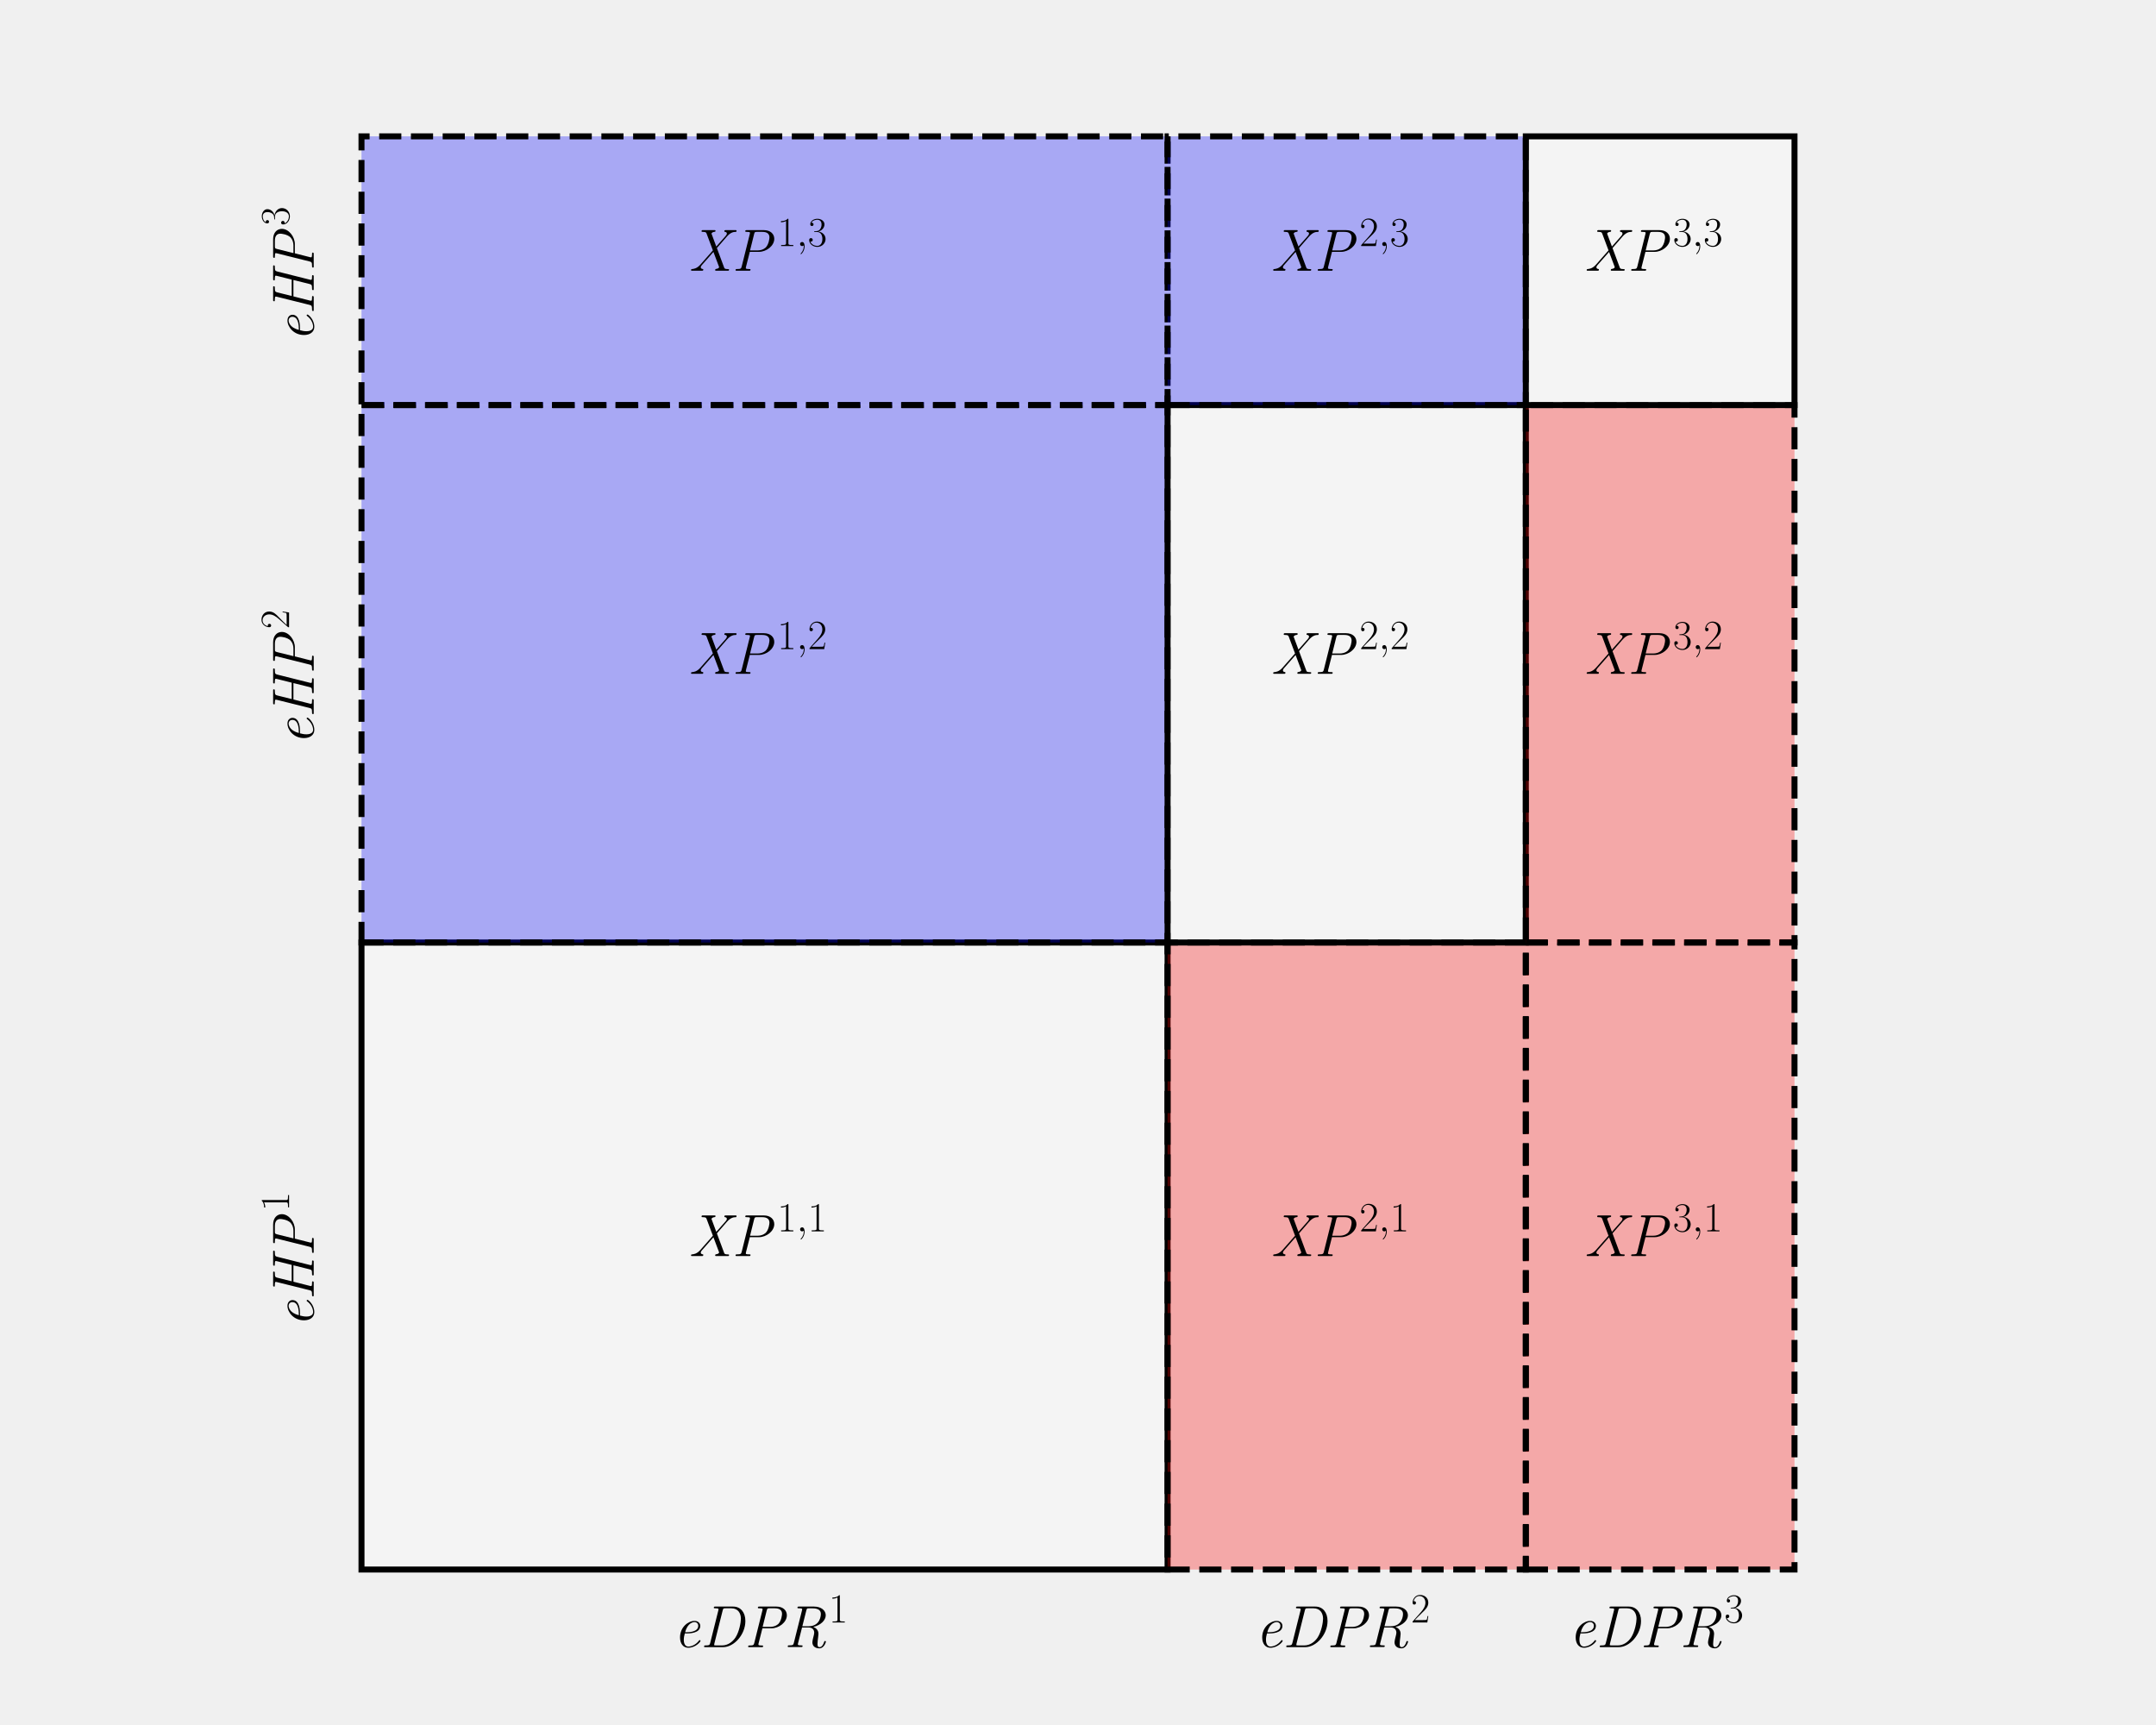
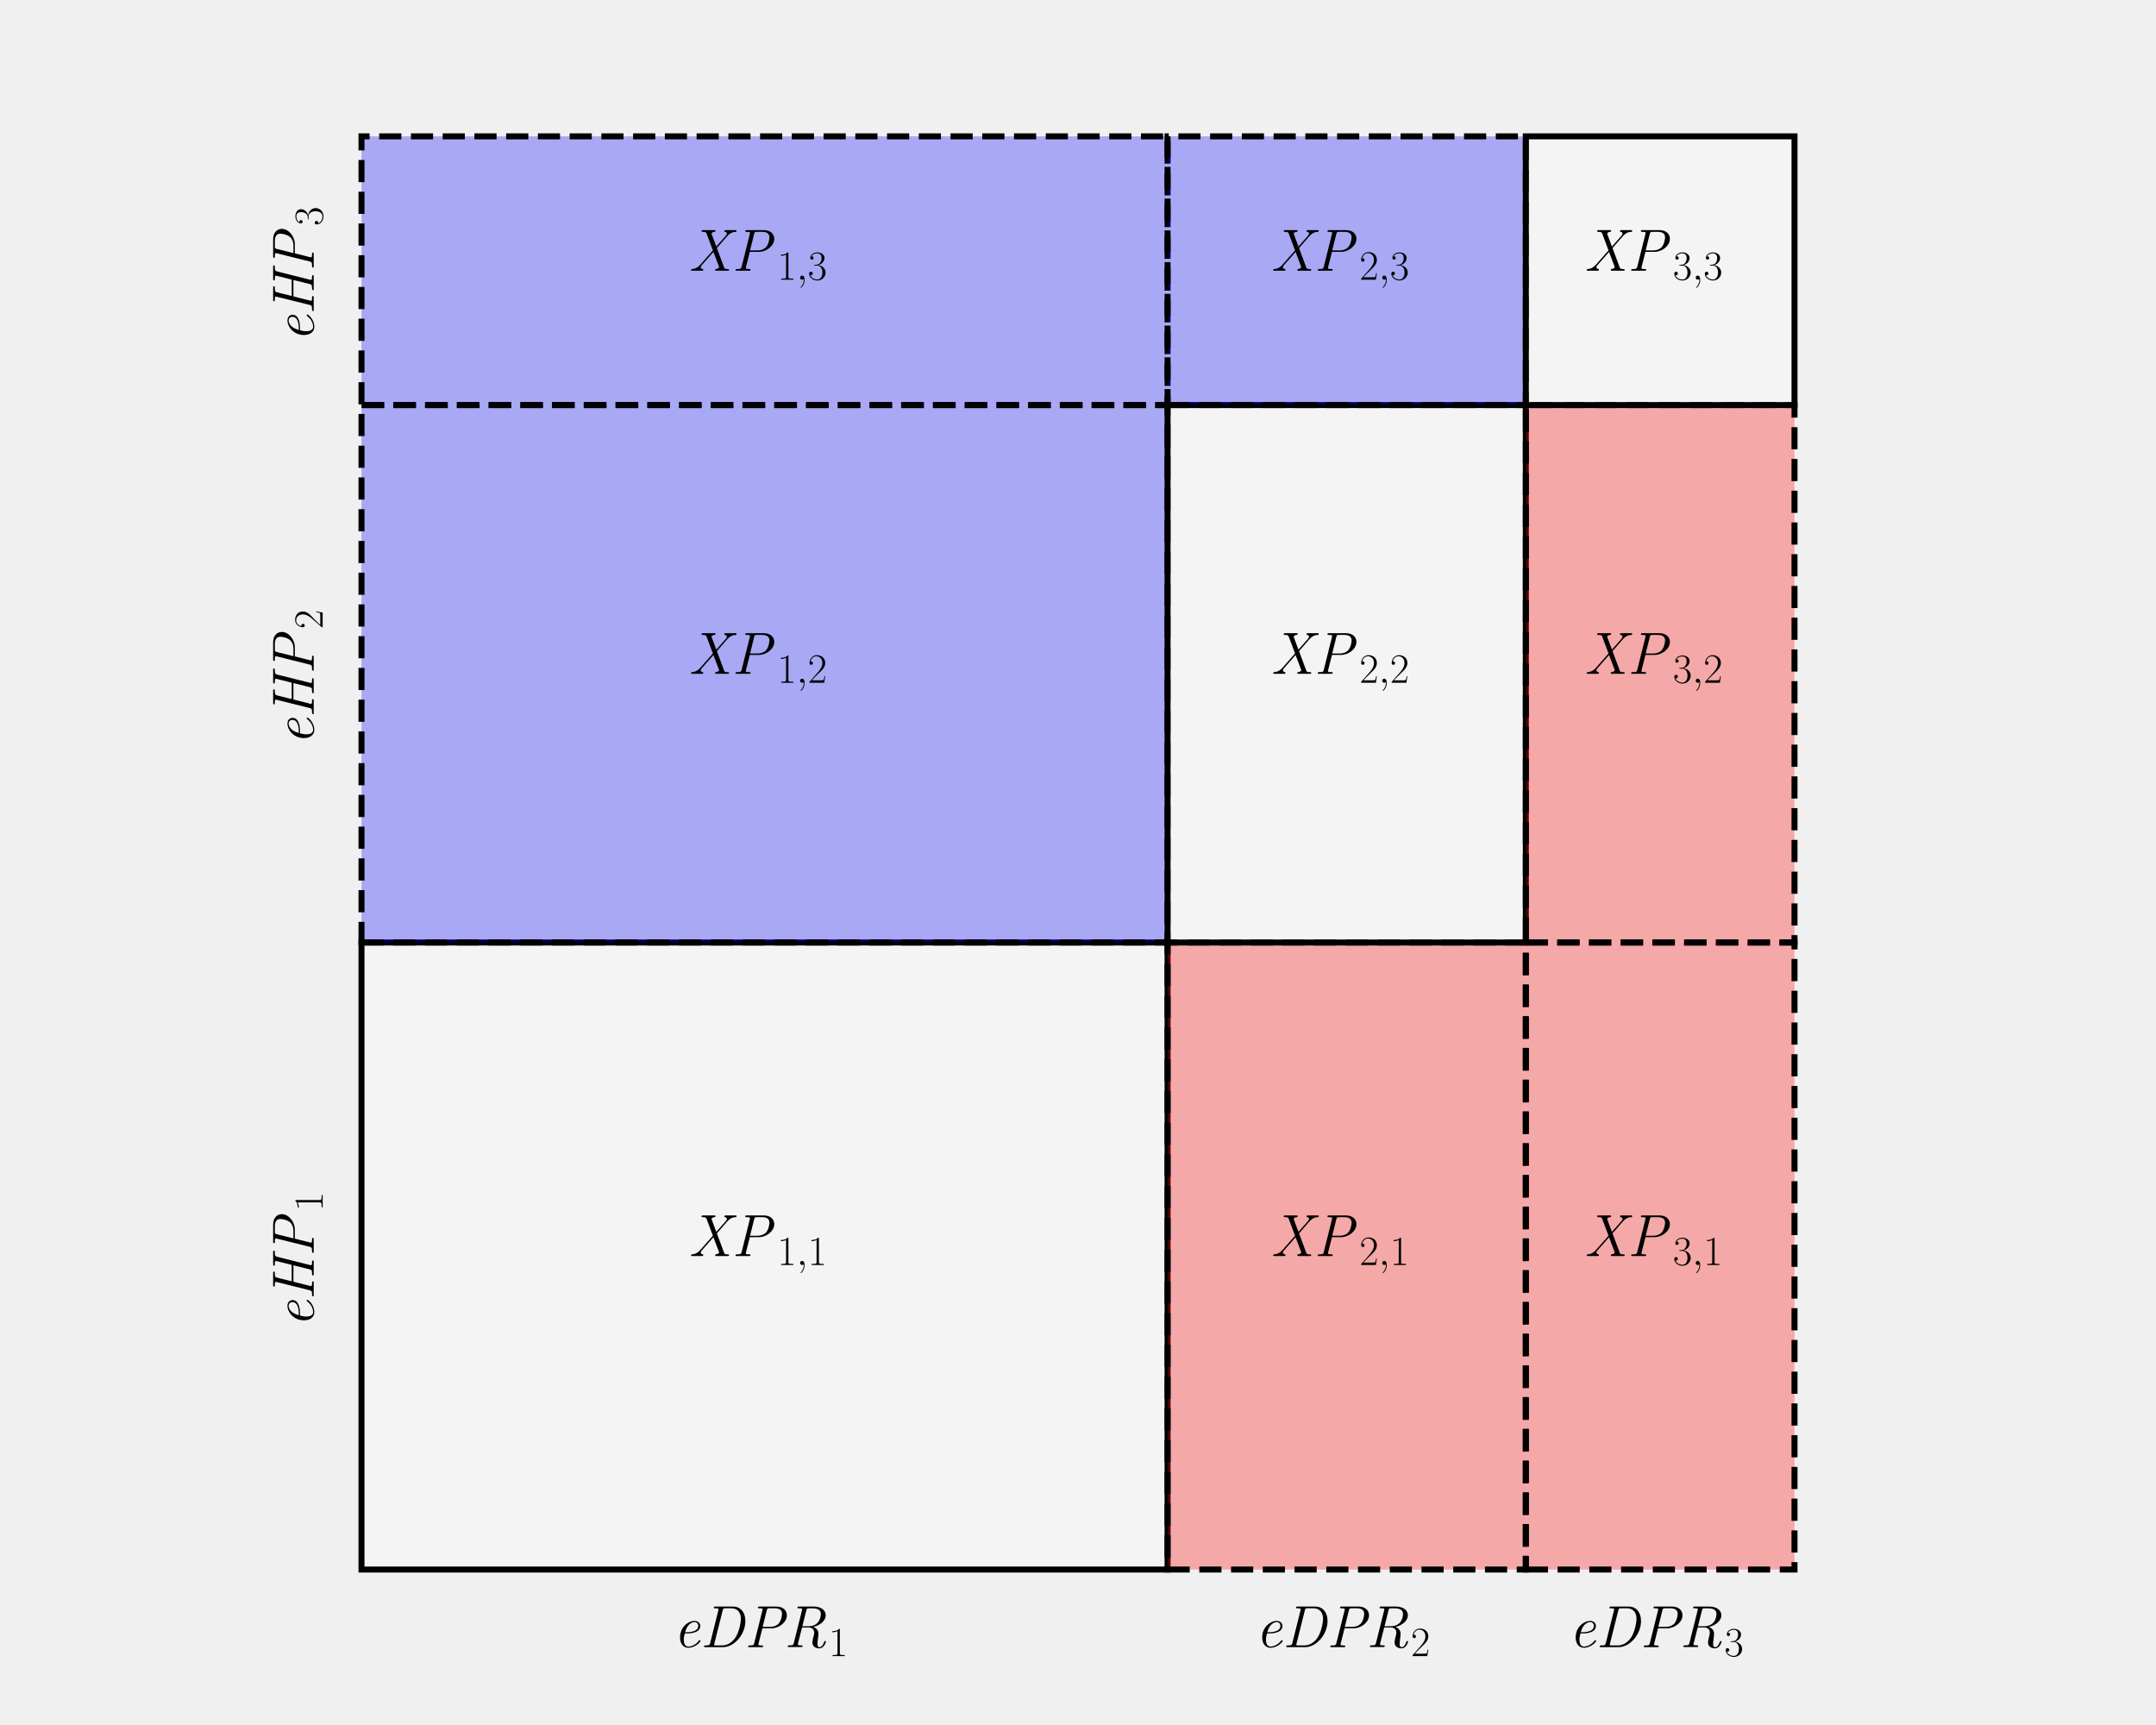
<svg xmlns="http://www.w3.org/2000/svg" xmlns:xlink="http://www.w3.org/1999/xlink" height="288pt" version="1.1" viewBox="0 0 360 288" width="360pt">
  <defs>
    <style type="text/css">*{stroke-linecap:butt;stroke-linejoin:round;}</style>
  </defs>
  <g id="figure_1">
    <g id="patch_1">
      <path d="M 0 288  L 360 288  L 360 0  L 0 0  z " style="fill:none;" />
    </g>
    <g id="axes_1">
      <g id="patch_2">
-         <path clip-path="url(#p272035d2cf)" d="M 60.36 262.044  L 194.955 262.044  L 194.955 157.359  L 60.36 157.359  z " style="fill:#ffffff;opacity:0.3;" />
+         <path clip-path="url(#p64e56e554a)" d="M 60.36 262.044  L 194.955 262.044  L 194.955 157.359  L 60.36 157.359  z " style="fill:#ffffff;opacity:0.3;" />
      </g>
      <g id="patch_3">
-         <path clip-path="url(#p272035d2cf)" d="M 60.36 262.044  L 194.955 262.044  L 194.955 157.359  L 60.36 157.359  z " style="fill:none;stroke:#000000;stroke-linejoin:miter;" />
+         <path clip-path="url(#p64e56e554a)" d="M 60.36 262.044  L 194.955 262.044  L 194.955 157.359  L 60.36 157.359  z " style="fill:none;stroke:#000000;stroke-linejoin:miter;" />
      </g>
      <g id="patch_4">
-         <path clip-path="url(#p272035d2cf)" d="M 60.36 157.359  L 194.955 157.359  L 194.955 67.629  L 60.36 67.629  z " style="fill:#0000ff;opacity:0.3;" />
+         <path clip-path="url(#p64e56e554a)" d="M 60.36 157.359  L 194.955 157.359  L 194.955 67.629  L 60.36 67.629  z " style="fill:#0000ff;opacity:0.3;" />
      </g>
      <g id="patch_5">
-         <path clip-path="url(#p272035d2cf)" d="M 60.36 157.359  L 194.955 157.359  L 194.955 67.629  L 60.36 67.629  z " style="fill:none;stroke:#000000;stroke-dasharray:3.7,1.6;stroke-dashoffset:0;stroke-linejoin:miter;" />
+         <path clip-path="url(#p64e56e554a)" d="M 60.36 157.359  L 194.955 157.359  L 194.955 67.629  L 60.36 67.629  z " style="fill:none;stroke:#000000;stroke-dasharray:3.7,1.6;stroke-dashoffset:0;stroke-linejoin:miter;" />
      </g>
      <g id="patch_6">
-         <path clip-path="url(#p272035d2cf)" d="M 60.36 67.629  L 194.955 67.629  L 194.955 22.764  L 60.36 22.764  z " style="fill:#0000ff;opacity:0.3;" />
+         <path clip-path="url(#p64e56e554a)" d="M 60.36 67.629  L 194.955 67.629  L 194.955 22.764  L 60.36 22.764  z " style="fill:#0000ff;opacity:0.3;" />
      </g>
      <g id="patch_7">
-         <path clip-path="url(#p272035d2cf)" d="M 60.36 67.629  L 194.955 67.629  L 194.955 22.764  L 60.36 22.764  z " style="fill:none;stroke:#000000;stroke-dasharray:3.7,1.6;stroke-dashoffset:0;stroke-linejoin:miter;" />
+         <path clip-path="url(#p64e56e554a)" d="M 60.36 67.629  L 194.955 67.629  L 194.955 22.764  L 60.36 22.764  z " style="fill:none;stroke:#000000;stroke-dasharray:3.7,1.6;stroke-dashoffset:0;stroke-linejoin:miter;" />
      </g>
      <g id="patch_8">
-         <path clip-path="url(#p272035d2cf)" d="M 194.955 262.044  L 254.775 262.044  L 254.775 157.359  L 194.955 157.359  z " style="fill:#ff0000;opacity:0.3;" />
+         <path clip-path="url(#p64e56e554a)" d="M 194.955 262.044  L 254.775 262.044  L 254.775 157.359  L 194.955 157.359  z " style="fill:#ff0000;opacity:0.3;" />
      </g>
      <g id="patch_9">
-         <path clip-path="url(#p272035d2cf)" d="M 194.955 262.044  L 254.775 262.044  L 254.775 157.359  L 194.955 157.359  z " style="fill:none;stroke:#000000;stroke-dasharray:3.7,1.6;stroke-dashoffset:0;stroke-linejoin:miter;" />
+         <path clip-path="url(#p64e56e554a)" d="M 194.955 262.044  L 254.775 262.044  L 254.775 157.359  L 194.955 157.359  z " style="fill:none;stroke:#000000;stroke-dasharray:3.7,1.6;stroke-dashoffset:0;stroke-linejoin:miter;" />
      </g>
      <g id="patch_10">
-         <path clip-path="url(#p272035d2cf)" d="M 194.955 157.359  L 254.775 157.359  L 254.775 67.629  L 194.955 67.629  z " style="fill:#ffffff;opacity:0.3;" />
+         <path clip-path="url(#p64e56e554a)" d="M 194.955 157.359  L 254.775 157.359  L 254.775 67.629  L 194.955 67.629  z " style="fill:#ffffff;opacity:0.3;" />
      </g>
      <g id="patch_11">
-         <path clip-path="url(#p272035d2cf)" d="M 194.955 157.359  L 254.775 157.359  L 254.775 67.629  L 194.955 67.629  z " style="fill:none;stroke:#000000;stroke-linejoin:miter;" />
+         <path clip-path="url(#p64e56e554a)" d="M 194.955 157.359  L 254.775 157.359  L 254.775 67.629  L 194.955 67.629  z " style="fill:none;stroke:#000000;stroke-linejoin:miter;" />
      </g>
      <g id="patch_12">
-         <path clip-path="url(#p272035d2cf)" d="M 194.955 67.629  L 254.775 67.629  L 254.775 22.764  L 194.955 22.764  z " style="fill:#0000ff;opacity:0.3;" />
+         <path clip-path="url(#p64e56e554a)" d="M 194.955 67.629  L 254.775 67.629  L 254.775 22.764  L 194.955 22.764  z " style="fill:#0000ff;opacity:0.3;" />
      </g>
      <g id="patch_13">
-         <path clip-path="url(#p272035d2cf)" d="M 194.955 67.629  L 254.775 67.629  L 254.775 22.764  L 194.955 22.764  z " style="fill:none;stroke:#000000;stroke-dasharray:3.7,1.6;stroke-dashoffset:0;stroke-linejoin:miter;" />
+         <path clip-path="url(#p64e56e554a)" d="M 194.955 67.629  L 254.775 67.629  L 254.775 22.764  L 194.955 22.764  z " style="fill:none;stroke:#000000;stroke-dasharray:3.7,1.6;stroke-dashoffset:0;stroke-linejoin:miter;" />
      </g>
      <g id="patch_14">
-         <path clip-path="url(#p272035d2cf)" d="M 254.775 262.044  L 299.64 262.044  L 299.64 157.359  L 254.775 157.359  z " style="fill:#ff0000;opacity:0.3;" />
+         <path clip-path="url(#p64e56e554a)" d="M 254.775 262.044  L 299.64 262.044  L 299.64 157.359  L 254.775 157.359  z " style="fill:#ff0000;opacity:0.3;" />
      </g>
      <g id="patch_15">
-         <path clip-path="url(#p272035d2cf)" d="M 254.775 262.044  L 299.64 262.044  L 299.64 157.359  L 254.775 157.359  z " style="fill:none;stroke:#000000;stroke-dasharray:3.7,1.6;stroke-dashoffset:0;stroke-linejoin:miter;" />
+         <path clip-path="url(#p64e56e554a)" d="M 254.775 262.044  L 299.64 262.044  L 299.64 157.359  L 254.775 157.359  z " style="fill:none;stroke:#000000;stroke-dasharray:3.7,1.6;stroke-dashoffset:0;stroke-linejoin:miter;" />
      </g>
      <g id="patch_16">
-         <path clip-path="url(#p272035d2cf)" d="M 254.775 157.359  L 299.64 157.359  L 299.64 67.629  L 254.775 67.629  z " style="fill:#ff0000;opacity:0.3;" />
+         <path clip-path="url(#p64e56e554a)" d="M 254.775 157.359  L 299.64 157.359  L 299.64 67.629  L 254.775 67.629  z " style="fill:#ff0000;opacity:0.3;" />
      </g>
      <g id="patch_17">
-         <path clip-path="url(#p272035d2cf)" d="M 254.775 157.359  L 299.64 157.359  L 299.64 67.629  L 254.775 67.629  z " style="fill:none;stroke:#000000;stroke-dasharray:3.7,1.6;stroke-dashoffset:0;stroke-linejoin:miter;" />
+         <path clip-path="url(#p64e56e554a)" d="M 254.775 157.359  L 299.64 157.359  L 299.64 67.629  L 254.775 67.629  z " style="fill:none;stroke:#000000;stroke-dasharray:3.7,1.6;stroke-dashoffset:0;stroke-linejoin:miter;" />
      </g>
      <g id="patch_18">
-         <path clip-path="url(#p272035d2cf)" d="M 254.775 67.629  L 299.64 67.629  L 299.64 22.764  L 254.775 22.764  z " style="fill:#ffffff;opacity:0.3;" />
+         <path clip-path="url(#p64e56e554a)" d="M 254.775 67.629  L 299.64 67.629  L 299.64 22.764  L 254.775 22.764  z " style="fill:#ffffff;opacity:0.3;" />
      </g>
      <g id="patch_19">
-         <path clip-path="url(#p272035d2cf)" d="M 254.775 67.629  L 299.64 67.629  L 299.64 22.764  L 254.775 22.764  z " style="fill:none;stroke:#000000;stroke-linejoin:miter;" />
+         <path clip-path="url(#p64e56e554a)" d="M 254.775 67.629  L 299.64 67.629  L 299.64 22.764  L 254.775 22.764  z " style="fill:none;stroke:#000000;stroke-linejoin:miter;" />
      </g>
      <g id="text_1">
        <g transform="translate(114.9106 209.7012)scale(0.1 -0.1)">
          <defs>
            <path d="M 48.094 37.953  L 64.797 57.172  C 71.406 64.688 76.406 65.094 80 65.094  C 80.797 65.188 81.094 66.094 81.094 67  C 81.094 67.906 80.203 68 79.906 68  C 77.297 68 74.297 68 71.594 68  C 69.594 68 64.406 68 62.406 68  C 61.797 68 60.594 68 60.594 66.203  C 60.594 65.219 61.203 65.219 61.906 65.125  C 64 64.828 64.797 63.531 64.797 62.328  C 64.797 60.734 63.594 59.156 62.594 58.047  L 47.094 40.531  L 39 62.297  C 40 64.172 41.906 64.953 44.094 65.156  C 44.906 65.25 45.797 65.344 45.797 67.016  C 45.797 68 44.797 68 44.406 68  C 41 68 37.406 68 34 68  C 30.797 68 27.297 68 24.203 68  C 23.5 68 22.406 68 22.406 66.094  C 22.406 65.094 23.094 65.094 24.797 65.094  C 29.797 65.094 30.203 63.891 30.906 62.016  L 41.406 34.047  L 20.297 10.078  C 14.406 3.406 8.906 3 6.703 2.797  C 5.703 2.703 4.797 2.703 4.797 1.062  C 4.797 0.094 5.5 0 6 0  C 8.594 0 11.594 0 14.297 0  C 17.297 0 20.594 0 23.5 0  C 24.203 0 25.297 0 25.297 1.891  C 25.297 2.797 24.5 2.891 24.297 2.891  C 23.5 3 21.094 3.281 21.094 5.766  C 21.094 7.375 22.594 9.062 23.297 9.844  L 42.297 31.453  L 51.5 7.062  C 51.594 6.875 51.797 6.172 51.797 5.875  C 51.797 5.375 50.906 3.375 46.5 2.891  C 45.5 2.797 45.203 1.891 45.203 1  C 45.203 0 46.203 0 46.594 0  C 49.906 0 53.5 0 56.906 0  C 60.094 0 63.594 0 66.797 0  C 67.406 0 68.5 0 68.5 1.766  C 68.5 2.703 67.594 2.703 66.594 2.703  C 61.203 2.703 60.797 3.703 60.094 5.719  z " id="CMTI12-88" />
            <path d="M 30.594 31.609  L 45.906 31.609  C 58.406 31.609 71.594 41.672 71.594 53.438  C 71.594 61.719 65 68 54.297 68  L 25.703 68  C 23.906 68 23 68 23 66.109  C 23 65.109 23.703 65.109 25.594 65.109  C 28.094 65.109 30.906 65.109 30.906 63.516  C 30.906 62.906 30.906 62.609 30.703 62.016  L 17 7.094  C 16.094 3.594 15.5 2.797 9.406 2.797  C 7.594 2.797 6.703 2.797 6.703 0.969  C 6.703 0 7.703 0 8.094 0  C 11.594 0 15.297 0 18.906 0  C 22.5 0 26.406 0 29.906 0  C 30.703 0 31.797 0 31.797 1.828  C 31.797 2.797 31 2.797 29.5 2.797  C 23.906 2.797 23.906 3.594 23.906 4.484  L 24.094 5.984  z M 37.797 61.312  C 38.703 65.109 39.406 65.109 42.703 65.109  L 51.406 65.109  C 59.594 65.109 63.5 61.812 63.5 55.844  C 63.5 54.047 62.594 44.656 57.5 39.094  C 57.094 38.797 52.703 34 43.594 34  L 31 34  z " id="CMTI12-80" />
            <path d="M 26.594 63.406  C 26.594 65.5 26.5 65.5 25.094 65.5  C 21.203 61.188 15.297 59.797 9.703 59.797  C 9.406 59.797 8.906 59.797 8.797 59.5  C 8.703 59.297 8.703 59.094 8.703 57  C 11.797 57 17 57.594 21 59.984  L 21 7.203  C 21 3.688 20.797 2.5 12.203 2.5  L 9.203 2.5  L 9.203 0  C 14 0 19 0 23.797 0  C 28.594 0 33.594 0 38.406 0  L 38.406 2.5  L 35.406 2.5  C 26.797 2.5 26.594 3.594 26.594 7.156  z " id="CMR17-49" />
            <path d="M 19.5 -0.484  C 19.5 5.359 17.594 9.672 13.5 9.672  C 10.297 9.672 8.703 7.078 8.703 4.891  C 8.703 2.688 10.203 0 13.594 0  C 14.906 0 16 0.406 16.906 1.297  C 17.094 1.5 17.203 1.5 17.297 1.5  C 17.5 1.5 17.5 0.078 17.5 -0.422  C 17.5 -3.75 16.906 -10.297 11.094 -16.875  C 10 -18.078 10 -18.281 10 -18.484  C 10 -19 10.5 -19.5 11 -19.5  C 11.797 -19.5 19.5 -12.047 19.5 -0.484  z " id="CMMI12-59" />
          </defs>
          <use transform="scale(0.996264)" xlink:href="#CMTI12-88" />
          <use transform="translate(72.41445 0)scale(0.996264)" xlink:href="#CMTI12-80" />
-           <use transform="translate(148.7839 41.15154)scale(0.697382)" xlink:href="#CMR17-49" />
-           <use transform="translate(180.7671 41.15154)scale(0.697382)" xlink:href="#CMMI12-59" />
-           <use transform="translate(199.735 41.15154)scale(0.697382)" xlink:href="#CMR17-49" />
+           <use transform="translate(148.7839 -14.94392)scale(0.697382)" xlink:href="#CMR17-49" />
+           <use transform="translate(180.7671 -14.94392)scale(0.697382)" xlink:href="#CMMI12-59" />
+           <use transform="translate(199.735 -14.94392)scale(0.697382)" xlink:href="#CMR17-49" />
        </g>
      </g>
      <g id="text_2">
        <g transform="translate(114.9106 112.4939)scale(0.1 -0.1)">
          <defs>
            <path d="M 41.703 15.453  L 39.906 15.453  C 38.906 8.375 38.094 7.172 37.703 6.562  C 37.203 5.766 30 5.766 28.594 5.766  L 9.406 5.766  C 13 9.672 20 16.75 28.5 24.953  C 34.594 30.734 41.703 37.531 41.703 47.422  C 41.703 59.219 32.297 66 21.797 66  C 10.797 66 4.094 56.312 4.094 47.344  C 4.094 43.438 7 42.938 8.203 42.938  C 9.203 42.938 12.203 43.547 12.203 47.031  C 12.203 50.109 9.594 51 8.203 51  C 7.594 51 7 50.906 6.594 50.703  C 8.5 59.219 14.297 63.406 20.406 63.406  C 29.094 63.406 34.797 56.516 34.797 47.422  C 34.797 38.734 29.703 31.25 24 24.75  L 4.094 2.281  L 4.094 0  L 39.297 0  z " id="CMR17-50" />
          </defs>
          <use transform="scale(0.996264)" xlink:href="#CMTI12-88" />
          <use transform="translate(72.41445 0)scale(0.996264)" xlink:href="#CMTI12-80" />
-           <use transform="translate(148.7839 41.15154)scale(0.697382)" xlink:href="#CMR17-49" />
-           <use transform="translate(180.7671 41.15154)scale(0.697382)" xlink:href="#CMMI12-59" />
-           <use transform="translate(199.735 41.15154)scale(0.697382)" xlink:href="#CMR17-50" />
+           <use transform="translate(148.7839 -14.94392)scale(0.697382)" xlink:href="#CMR17-49" />
+           <use transform="translate(180.7671 -14.94392)scale(0.697382)" xlink:href="#CMMI12-59" />
+           <use transform="translate(199.735 -14.94392)scale(0.697382)" xlink:href="#CMR17-50" />
        </g>
      </g>
      <g id="text_3">
        <g transform="translate(114.9106 45.19645)scale(0.1 -0.1)">
          <defs>
            <path d="M 22.094 33.703  C 31 33.703 34.906 25.969 34.906 17.031  C 34.906 5 28.5 0.391 22.703 0.391  C 17.406 0.391 8.797 3.031 6.094 10.828  C 6.594 10.625 7.094 10.625 7.594 10.625  C 10 10.625 11.797 12.219 11.797 14.812  C 11.797 17.703 9.594 19 7.594 19  C 5.906 19 3.297 18.203 3.297 14.469  C 3.297 5.234 12.297 -2 22.906 -2  C 34 -2 42.5 6.719 42.5 16.953  C 42.5 26.672 34.5 33.703 25 34.797  C 32.594 36.375 39.906 43.062 39.906 52.016  C 39.906 59.688 32 65.297 23 65.297  C 13.906 65.297 5.906 59.828 5.906 52.016  C 5.906 48.594 8.5 48 9.797 48  C 11.906 48 13.703 49.297 13.703 51.891  C 13.703 54.469 11.906 55.766 9.797 55.766  C 9.406 55.766 8.906 55.766 8.5 55.578  C 11.406 61.859 19.297 63 22.797 63  C 26.297 63 32.906 61.328 32.906 51.875  C 32.906 49.109 32.5 44.188 29.094 39.844  C 26.094 36 22.703 36 19.406 35.688  C 18.906 35.688 16.594 35.453 16.203 35.453  C 15.5 35.359 15.094 35.266 15.094 34.5  C 15.094 33.797 15.203 33.703 17.203 33.703  z " id="CMR17-51" />
          </defs>
          <use transform="scale(0.996264)" xlink:href="#CMTI12-88" />
          <use transform="translate(72.41445 0)scale(0.996264)" xlink:href="#CMTI12-80" />
-           <use transform="translate(148.7839 41.15154)scale(0.697382)" xlink:href="#CMR17-49" />
-           <use transform="translate(180.7671 41.15154)scale(0.697382)" xlink:href="#CMMI12-59" />
-           <use transform="translate(199.735 41.15154)scale(0.697382)" xlink:href="#CMR17-51" />
+           <use transform="translate(148.7839 -14.94392)scale(0.697382)" xlink:href="#CMR17-49" />
+           <use transform="translate(180.7671 -14.94392)scale(0.697382)" xlink:href="#CMMI12-59" />
+           <use transform="translate(199.735 -14.94392)scale(0.697382)" xlink:href="#CMR17-51" />
        </g>
      </g>
      <g id="text_4">
        <g transform="translate(212.118 209.7012)scale(0.1 -0.1)">
          <use transform="scale(0.996264)" xlink:href="#CMTI12-88" />
          <use transform="translate(72.41445 0)scale(0.996264)" xlink:href="#CMTI12-80" />
-           <use transform="translate(148.7839 41.15154)scale(0.697382)" xlink:href="#CMR17-50" />
-           <use transform="translate(180.7671 41.15154)scale(0.697382)" xlink:href="#CMMI12-59" />
-           <use transform="translate(199.735 41.15154)scale(0.697382)" xlink:href="#CMR17-49" />
+           <use transform="translate(148.7839 -14.94392)scale(0.697382)" xlink:href="#CMR17-50" />
+           <use transform="translate(180.7671 -14.94392)scale(0.697382)" xlink:href="#CMMI12-59" />
+           <use transform="translate(199.735 -14.94392)scale(0.697382)" xlink:href="#CMR17-49" />
        </g>
      </g>
      <g id="text_5">
        <g transform="translate(212.118 112.4939)scale(0.1 -0.1)">
          <use transform="scale(0.996264)" xlink:href="#CMTI12-88" />
          <use transform="translate(72.41445 0)scale(0.996264)" xlink:href="#CMTI12-80" />
-           <use transform="translate(148.7839 41.15154)scale(0.697382)" xlink:href="#CMR17-50" />
-           <use transform="translate(180.7671 41.15154)scale(0.697382)" xlink:href="#CMMI12-59" />
-           <use transform="translate(199.735 41.15154)scale(0.697382)" xlink:href="#CMR17-50" />
+           <use transform="translate(148.7839 -14.94392)scale(0.697382)" xlink:href="#CMR17-50" />
+           <use transform="translate(180.7671 -14.94392)scale(0.697382)" xlink:href="#CMMI12-59" />
+           <use transform="translate(199.735 -14.94392)scale(0.697382)" xlink:href="#CMR17-50" />
        </g>
      </g>
      <g id="text_6">
        <g transform="translate(212.118 45.19645)scale(0.1 -0.1)">
          <use transform="scale(0.996264)" xlink:href="#CMTI12-88" />
          <use transform="translate(72.41445 0)scale(0.996264)" xlink:href="#CMTI12-80" />
-           <use transform="translate(148.7839 41.15154)scale(0.697382)" xlink:href="#CMR17-50" />
-           <use transform="translate(180.7671 41.15154)scale(0.697382)" xlink:href="#CMMI12-59" />
-           <use transform="translate(199.735 41.15154)scale(0.697382)" xlink:href="#CMR17-51" />
+           <use transform="translate(148.7839 -14.94392)scale(0.697382)" xlink:href="#CMR17-50" />
+           <use transform="translate(180.7671 -14.94392)scale(0.697382)" xlink:href="#CMMI12-59" />
+           <use transform="translate(199.735 -14.94392)scale(0.697382)" xlink:href="#CMR17-51" />
        </g>
      </g>
      <g id="text_7">
        <g transform="translate(264.4604 209.7012)scale(0.1 -0.1)">
          <use transform="scale(0.996264)" xlink:href="#CMTI12-88" />
          <use transform="translate(72.41445 0)scale(0.996264)" xlink:href="#CMTI12-80" />
-           <use transform="translate(148.7839 41.15154)scale(0.697382)" xlink:href="#CMR17-51" />
-           <use transform="translate(180.7671 41.15154)scale(0.697382)" xlink:href="#CMMI12-59" />
-           <use transform="translate(199.735 41.15154)scale(0.697382)" xlink:href="#CMR17-49" />
+           <use transform="translate(148.7839 -14.94392)scale(0.697382)" xlink:href="#CMR17-51" />
+           <use transform="translate(180.7671 -14.94392)scale(0.697382)" xlink:href="#CMMI12-59" />
+           <use transform="translate(199.735 -14.94392)scale(0.697382)" xlink:href="#CMR17-49" />
        </g>
      </g>
      <g id="text_8">
        <g transform="translate(264.4604 112.4939)scale(0.1 -0.1)">
          <use transform="scale(0.996264)" xlink:href="#CMTI12-88" />
          <use transform="translate(72.41445 0)scale(0.996264)" xlink:href="#CMTI12-80" />
-           <use transform="translate(148.7839 41.15154)scale(0.697382)" xlink:href="#CMR17-51" />
-           <use transform="translate(180.7671 41.15154)scale(0.697382)" xlink:href="#CMMI12-59" />
-           <use transform="translate(199.735 41.15154)scale(0.697382)" xlink:href="#CMR17-50" />
+           <use transform="translate(148.7839 -14.94392)scale(0.697382)" xlink:href="#CMR17-51" />
+           <use transform="translate(180.7671 -14.94392)scale(0.697382)" xlink:href="#CMMI12-59" />
+           <use transform="translate(199.735 -14.94392)scale(0.697382)" xlink:href="#CMR17-50" />
        </g>
      </g>
      <g id="text_9">
        <g transform="translate(264.4604 45.19645)scale(0.1 -0.1)">
          <use transform="scale(0.996264)" xlink:href="#CMTI12-88" />
          <use transform="translate(72.41445 0)scale(0.996264)" xlink:href="#CMTI12-80" />
-           <use transform="translate(148.7839 41.15154)scale(0.697382)" xlink:href="#CMR17-51" />
-           <use transform="translate(180.7671 41.15154)scale(0.697382)" xlink:href="#CMMI12-59" />
-           <use transform="translate(199.735 41.15154)scale(0.697382)" xlink:href="#CMR17-51" />
+           <use transform="translate(148.7839 -14.94392)scale(0.697382)" xlink:href="#CMR17-51" />
+           <use transform="translate(180.7671 -14.94392)scale(0.697382)" xlink:href="#CMMI12-59" />
+           <use transform="translate(199.735 -14.94392)scale(0.697382)" xlink:href="#CMR17-51" />
        </g>
      </g>
      <g id="text_10">
        <g transform="translate(112.4145 275.0028)scale(0.1 -0.1)">
          <defs>
            <path d="M 23 23.016  C 26.5 23.016 45.297 23.016 45.297 35.656  C 45.297 40.188 41.594 44 35.703 44  C 25.297 44 11.406 33.828 11.406 16.266  C 11.406 6.188 16.594 -1 25.094 -1  C 37.5 -1 45.703 9.016 45.703 10.422  C 45.703 11.109 44.906 11.906 44.297 11.906  C 44 11.906 43.906 11.812 43.094 10.922  C 37.797 3.781 30.297 1 25.203 1  C 18.594 1 17.703 8.828 17.703 12  C 17.703 16.375 18.406 19.156 19.406 23.016  z M 20 25  C 24 41 33.797 42.016 35.594 42.016  C 39.594 42.016 41.906 39.203 41.906 35.781  C 41.906 25 25.297 25 22.094 25  z " id="CMTI12-101" />
            <path d="M 25.703 68  C 23.906 68 23 68 23 66.109  C 23 65.109 23.703 65.109 25.594 65.109  C 28.094 65.109 30.906 65.109 30.906 63.516  C 30.906 62.906 30.906 62.609 30.703 62.031  L 17 7.172  C 16.094 3.688 15.5 2.891 9.406 2.891  C 7.594 2.891 6.703 2.891 6.703 1  C 6.703 0 7.5 0 9.094 0  L 38.5 0  C 57 0 75.906 21.109 75.906 43.812  C 75.906 58.531 67.703 68 55.5 68  z M 37.797 61.328  C 38.703 65.109 39.297 65.109 42.703 65.109  L 52.5 65.109  C 63.406 65.109 68.406 57.141 68.406 47.484  C 68.406 41.719 65.594 25.688 59.297 16.141  C 54.203 8.469 46.203 2.891 36.906 2.891  L 26.594 2.891  C 23.703 2.891 23.594 3 23.594 4.094  C 23.594 4.891 23.797 5.688 24 6.375  z " id="CMTI12-68" />
            <path d="M 49.594 33.891  C 62 36.781 70.406 45.031 70.406 53.375  C 70.406 61.344 63 68 50.797 68  L 25.703 68  C 23.906 68 23 68 23 66.109  C 23 65.109 23.703 65.109 25.594 65.109  C 28.094 65.109 30.906 65.109 30.906 63.516  C 30.906 62.922 30.906 62.625 30.703 62.031  L 17 7.281  C 16.094 3.797 15.5 3 9.406 3  C 7.594 3 6.703 3 6.703 1.172  C 6.703 0.203 7.703 0.203 8.094 0.203  C 11.5 0.203 15.297 0.203 18.797 0.203  C 22.406 0.203 26.203 0.203 29.703 0.203  C 30.5 0.203 31.594 0.203 31.594 2.031  C 31.594 3 30.797 3 29.297 3  C 23.703 3 23.703 3.797 23.703 4.688  L 23.906 6.172  L 30.703 33  L 41.5 33  C 49.406 33 51.094 27.75 51.094 24.094  C 51.094 22.484 50.297 19.125 49.594 16.656  C 48.906 13.875 48 10.188 48 8.219  C 48 0.484 54.297 -2 59.703 -2  C 67.703 -2 70.703 8.328 70.703 9.234  C 70.703 10.219 69.703 10.219 69.297 10.219  C 68.203 10.219 68.094 10.031 67.703 8.625  C 66.094 3.469 63.297 0 60 0  C 56.797 0 56.594 2.875 56.594 5.672  C 56.594 8.641 57.297 13.922 57.703 17  C 57.703 17.188 58.203 20.875 58.203 22.266  C 58.203 28.625 54.094 32.094 49.594 33.891  z M 41.406 35  L 31.203 35  L 37.797 61.312  C 38.594 64.5 39.297 64.812 40.203 64.906  C 40.906 65.109 43.906 65.109 45.797 65.109  C 52 65.109 62.203 65.109 62.203 55.547  C 62.203 53.75 61.703 35 41.406 35  z " id="CMTI12-82" />
          </defs>
          <use transform="scale(0.996264)" xlink:href="#CMTI12-101" />
          <use transform="translate(44.83234 0)scale(0.996264)" xlink:href="#CMTI12-68" />
          <use transform="translate(118.3998 0)scale(0.996264)" xlink:href="#CMTI12-80" />
          <use transform="translate(184.4953 0)scale(0.996264)" xlink:href="#CMTI12-82" />
-           <use transform="translate(259.6193 41.15154)scale(0.697382)" xlink:href="#CMR17-49" />
+           <use transform="translate(259.6193 -14.94392)scale(0.697382)" xlink:href="#CMR17-49" />
        </g>
      </g>
      <g id="text_11">
        <g transform="translate(209.6218 275.0028)scale(0.1 -0.1)">
          <use transform="scale(0.996264)" xlink:href="#CMTI12-101" />
          <use transform="translate(44.83234 0)scale(0.996264)" xlink:href="#CMTI12-68" />
          <use transform="translate(118.3998 0)scale(0.996264)" xlink:href="#CMTI12-80" />
          <use transform="translate(184.4953 0)scale(0.996264)" xlink:href="#CMTI12-82" />
-           <use transform="translate(259.6193 41.15154)scale(0.697382)" xlink:href="#CMR17-50" />
+           <use transform="translate(259.6193 -14.94392)scale(0.697382)" xlink:href="#CMR17-50" />
        </g>
      </g>
      <g id="text_12">
        <g transform="translate(261.9642 275.0028)scale(0.1 -0.1)">
          <use transform="scale(0.996264)" xlink:href="#CMTI12-101" />
          <use transform="translate(44.83234 0)scale(0.996264)" xlink:href="#CMTI12-68" />
          <use transform="translate(118.3998 0)scale(0.996264)" xlink:href="#CMTI12-80" />
          <use transform="translate(184.4953 0)scale(0.996264)" xlink:href="#CMTI12-82" />
-           <use transform="translate(259.6193 41.15154)scale(0.697382)" xlink:href="#CMR17-51" />
+           <use transform="translate(259.6193 -14.94392)scale(0.697382)" xlink:href="#CMR17-51" />
        </g>
      </g>
      <g id="text_13">
        <g transform="translate(52.38235 221.5709)rotate(-90)scale(0.1 -0.1)">
          <defs>
            <path d="M 72.797 61  C 73.703 64.406 74.297 65.203 80.5 65.203  C 82.203 65.203 83.094 65.203 83.094 66.938  C 83.094 68 82.203 68 81.703 68  C 78.203 68 74.5 68 70.906 68  C 67.203 68 63.406 68 59.797 68  C 59 68 57.906 68 57.906 66.172  C 57.906 65.203 58.594 65.203 60.5 65.203  C 63 65.203 65.797 65.203 65.797 63.609  C 65.797 63 65.797 62.703 65.594 62.109  L 59.297 36.891  L 31.797 36.891  L 37.797 61  C 38.703 64.406 39.297 65.203 45.5 65.203  C 47.203 65.203 48.094 65.203 48.094 66.938  C 48.094 68 47.203 68 46.703 68  C 43.203 68 39.5 68 35.906 68  C 32.203 68 28.406 68 24.797 68  C 24 68 22.906 68 22.906 66.172  C 22.906 65.203 23.594 65.203 25.5 65.203  C 28 65.203 30.797 65.203 30.797 63.609  C 30.797 63 30.797 62.703 30.594 62.109  L 16.906 7.094  C 16 3.594 15.406 2.797 9.297 2.797  C 7.5 2.797 6.594 2.797 6.594 0.969  C 6.594 0 7.594 0 8 0  C 11.5 0 15.203 0 18.797 0  C 22.406 0 26.297 0 29.797 0  C 30.594 0 31.703 0 31.703 1.828  C 31.703 2.797 30.906 2.797 29.406 2.797  C 23.797 2.797 23.797 3.594 23.797 4.5  L 24 6  L 31.094 34  L 58.594 34  L 51.906 7.109  C 51 3.594 50.406 2.797 44.297 2.797  C 42.5 2.797 41.594 2.797 41.594 0.969  C 41.594 0 42.594 0 43 0  C 46.5 0 50.203 0 53.797 0  C 57.406 0 61.297 0 64.797 0  C 65.594 0 66.703 0 66.703 1.828  C 66.703 2.797 65.906 2.797 64.406 2.797  C 58.797 2.797 58.797 3.594 58.797 4.5  C 58.797 5.297 58.906 5.797 59 6  z " id="CMTI12-72" />
          </defs>
          <use transform="scale(0.996264)" xlink:href="#CMTI12-101" />
          <use transform="translate(44.83234 0)scale(0.996264)" xlink:href="#CMTI12-72" />
          <use transform="translate(117.2468 0)scale(0.996264)" xlink:href="#CMTI12-80" />
-           <use transform="translate(193.6163 41.15154)scale(0.697382)" xlink:href="#CMR17-49" />
+           <use transform="translate(193.6163 -14.94392)scale(0.697382)" xlink:href="#CMR17-49" />
        </g>
      </g>
      <g id="text_14">
        <g transform="translate(52.38235 124.3635)rotate(-90)scale(0.1 -0.1)">
          <use transform="scale(0.996264)" xlink:href="#CMTI12-101" />
          <use transform="translate(44.83234 0)scale(0.996264)" xlink:href="#CMTI12-72" />
          <use transform="translate(117.2468 0)scale(0.996264)" xlink:href="#CMTI12-80" />
-           <use transform="translate(193.6163 41.15154)scale(0.697382)" xlink:href="#CMR17-50" />
+           <use transform="translate(193.6163 -14.94392)scale(0.697382)" xlink:href="#CMR17-50" />
        </g>
      </g>
      <g id="text_15">
        <g transform="translate(52.38235 57.06612)rotate(-90)scale(0.1 -0.1)">
          <use transform="scale(0.996264)" xlink:href="#CMTI12-101" />
          <use transform="translate(44.83234 0)scale(0.996264)" xlink:href="#CMTI12-72" />
          <use transform="translate(117.2468 0)scale(0.996264)" xlink:href="#CMTI12-80" />
-           <use transform="translate(193.6163 41.15154)scale(0.697382)" xlink:href="#CMR17-51" />
+           <use transform="translate(193.6163 -14.94392)scale(0.697382)" xlink:href="#CMR17-51" />
        </g>
      </g>
    </g>
  </g>
  <defs>
-     <clipPath id="p272035d2cf">
+     <clipPath id="p64e56e554a">
      <rect height="263.208" width="263.208" x="48.396" y="10.8" />
    </clipPath>
  </defs>
</svg>
